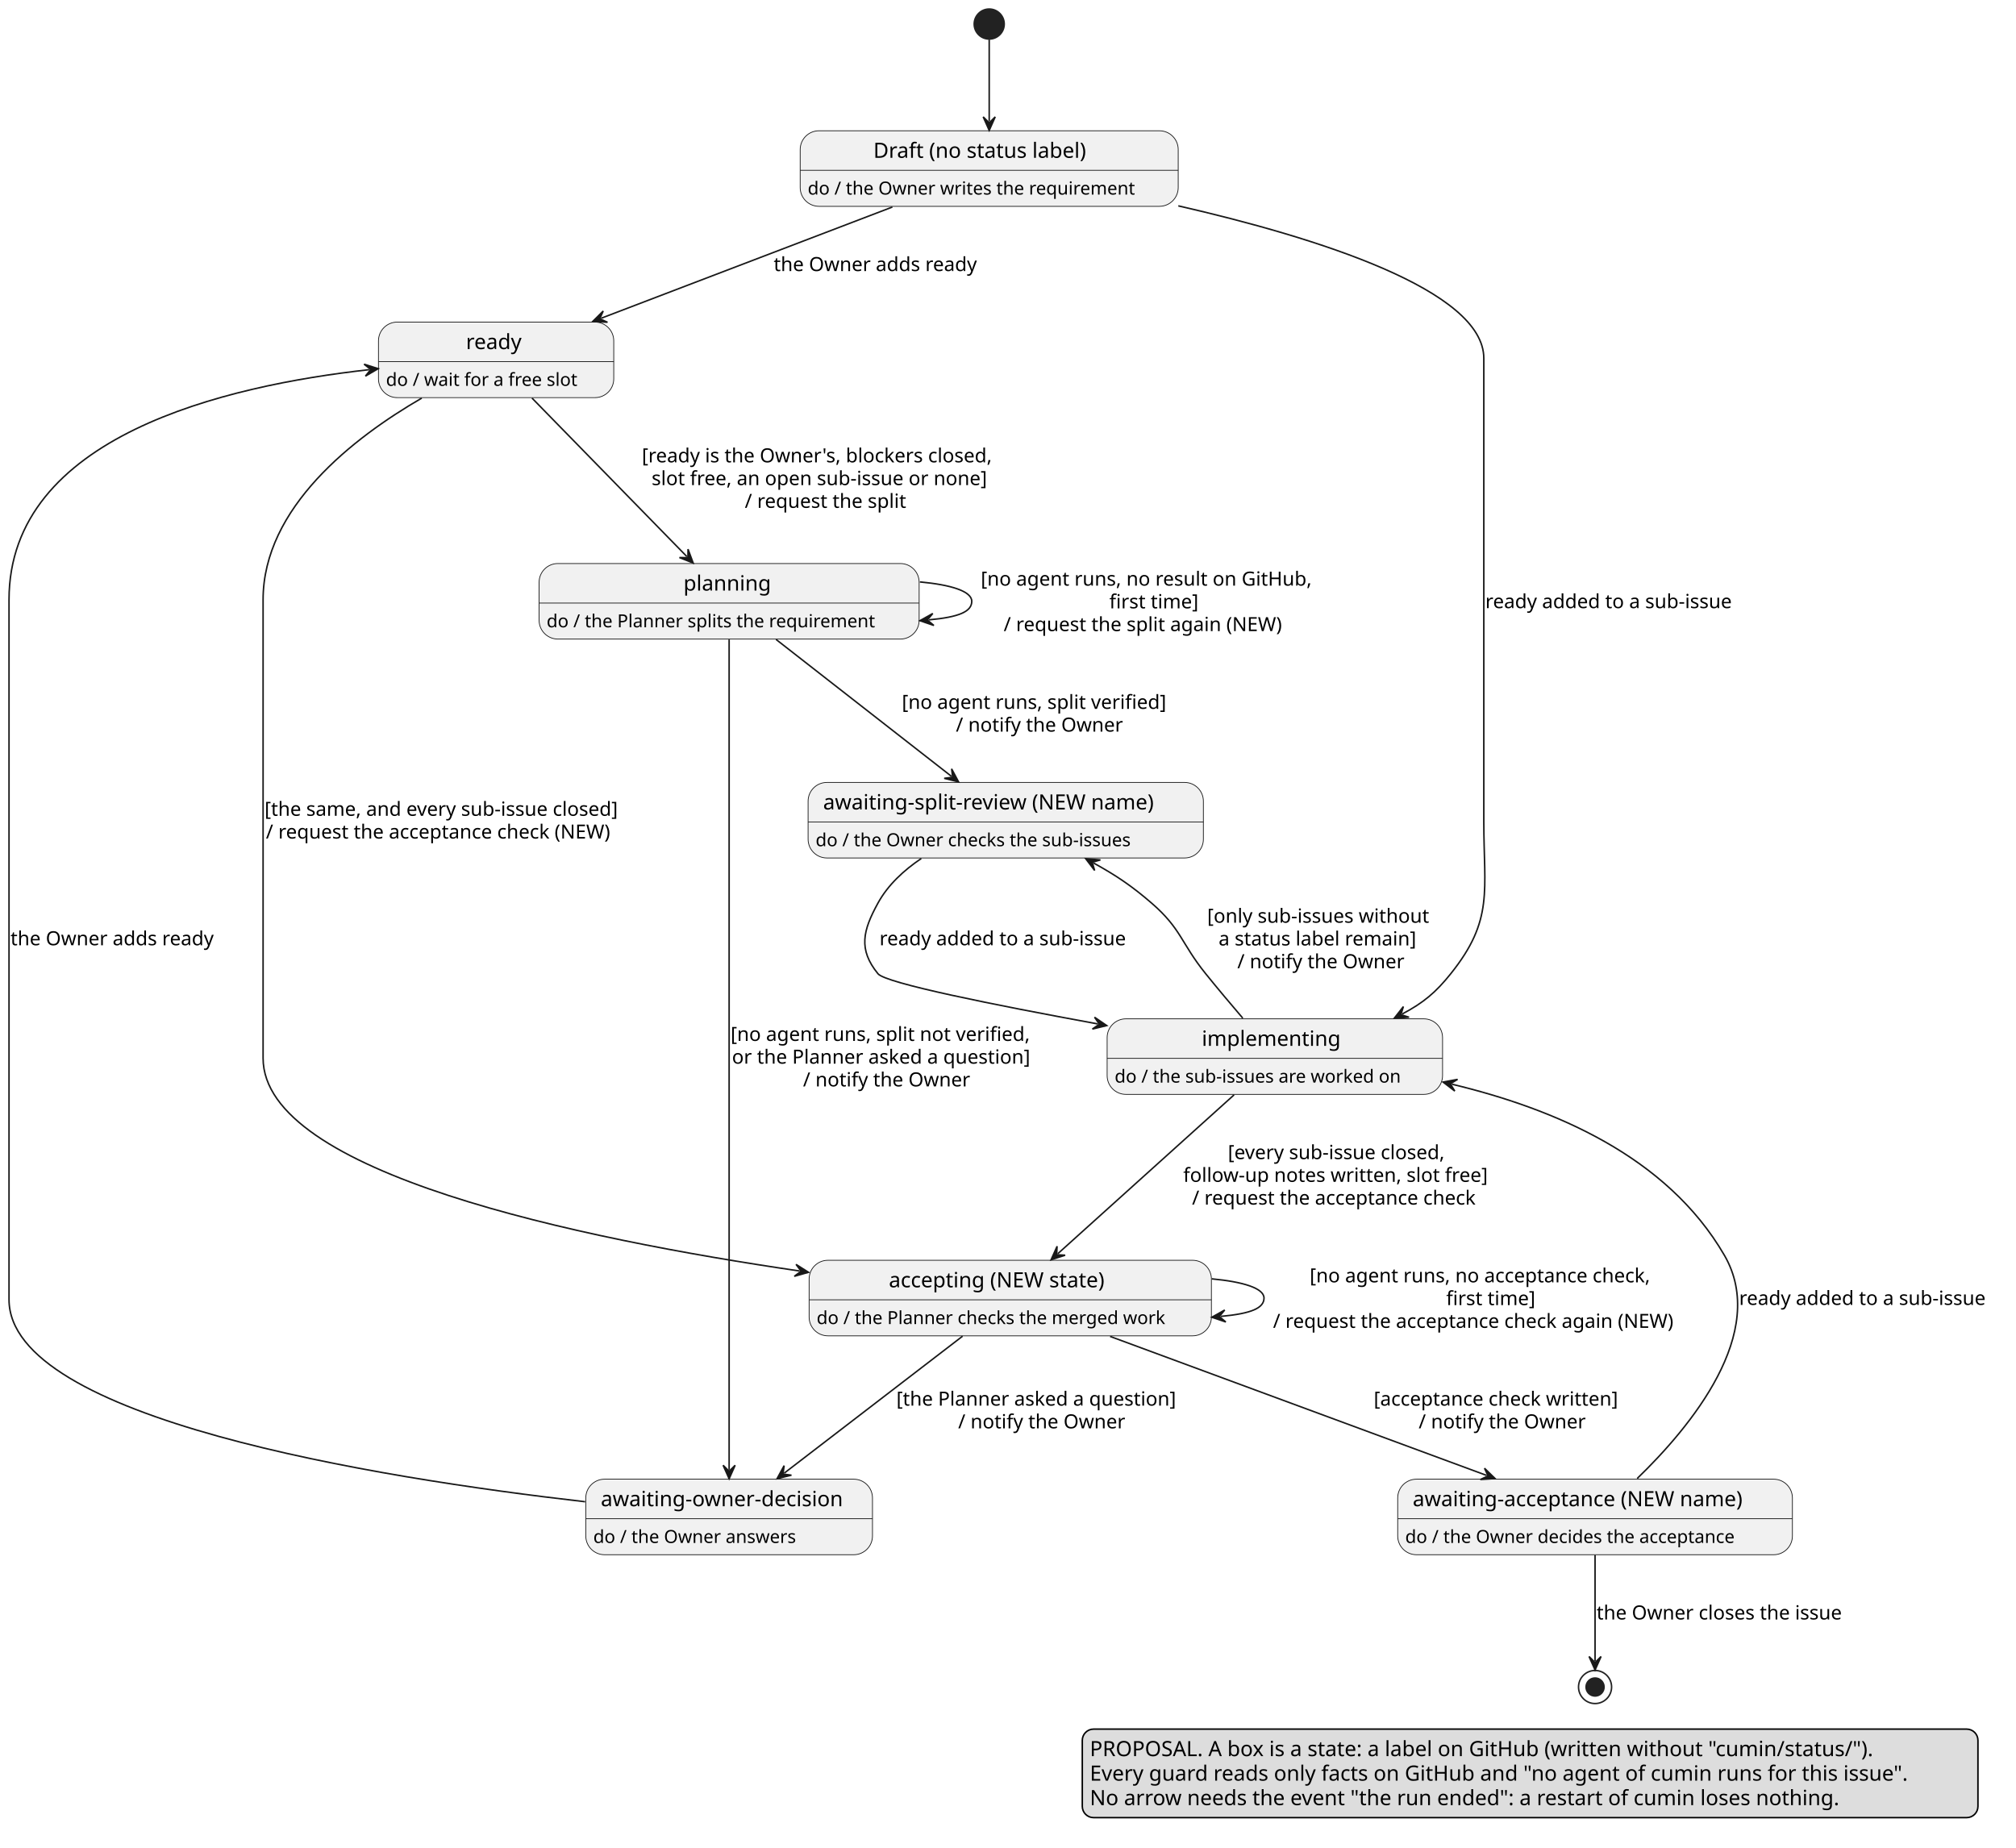
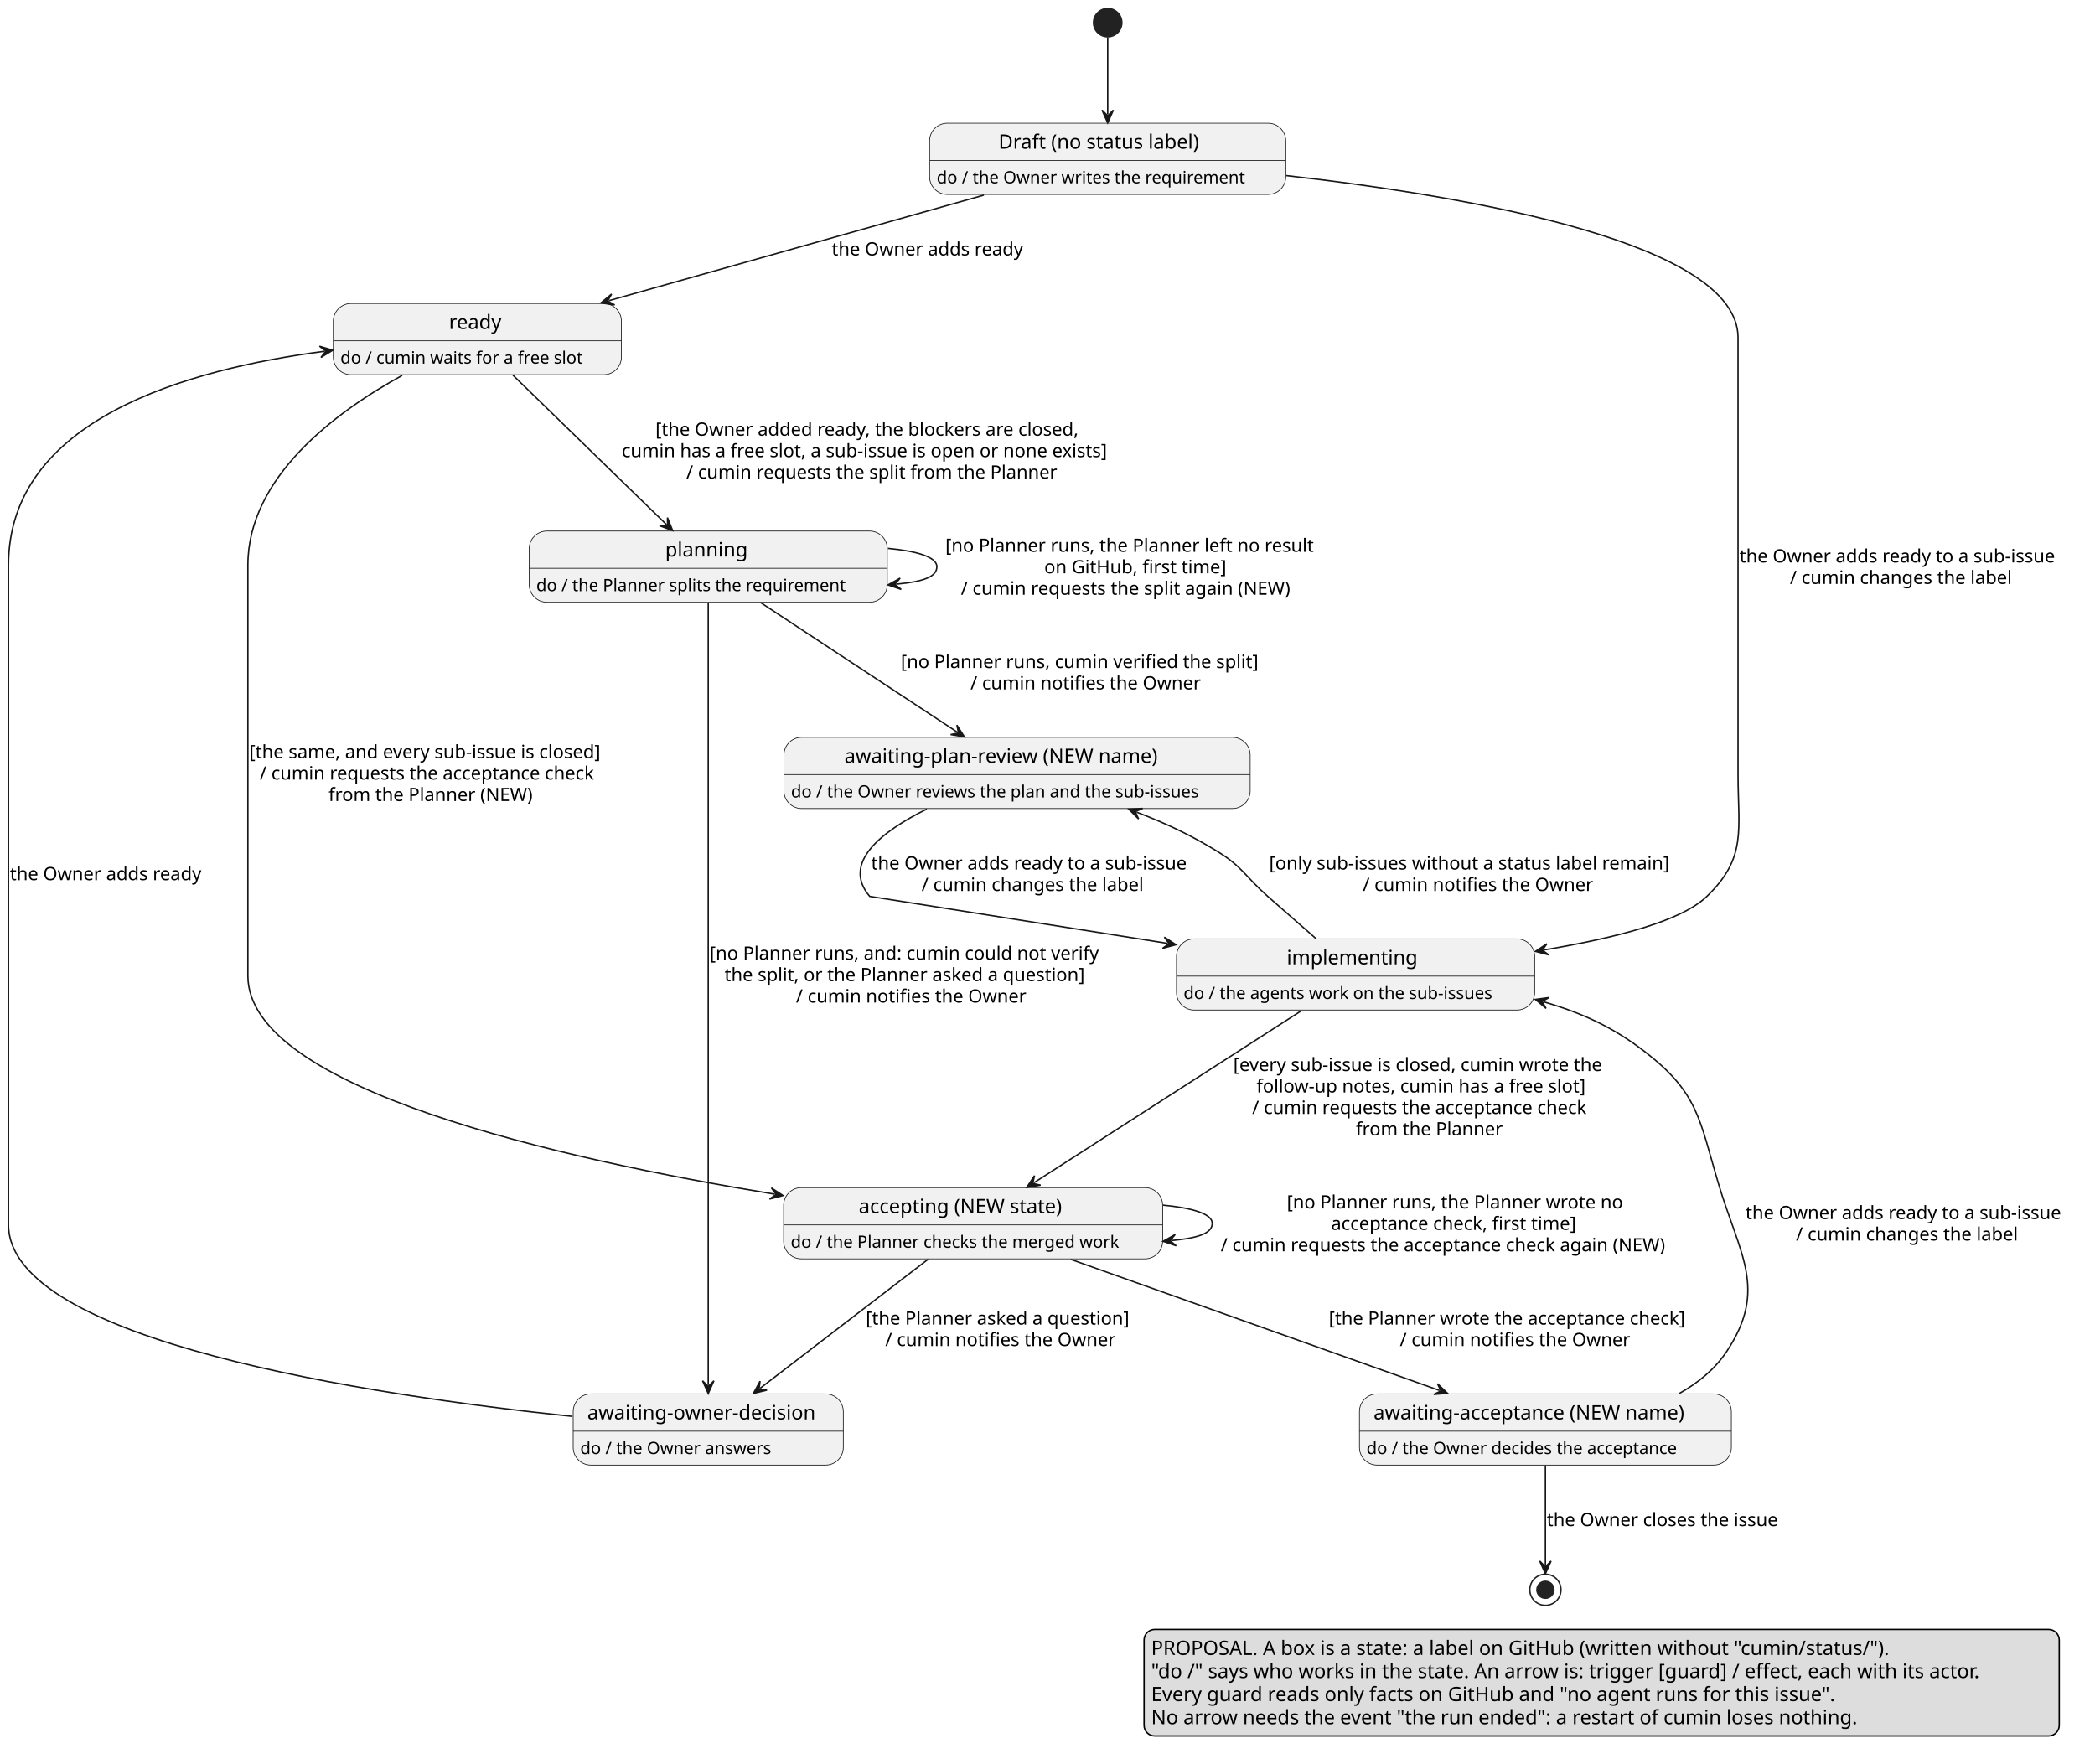
- <svg xmlns="http://www.w3.org/2000/svg" contentStyleType="text/css" data-diagram-type="STATE" height="1229px" preserveAspectRatio="none" style="width:1341px;height:1229px;background:#FFFFFF;" version="1.1" viewBox="0 0 1341 1229" width="1341px" zoomAndPan="magnify">
+ <svg xmlns="http://www.w3.org/2000/svg" contentStyleType="text/css" data-diagram-type="STATE" height="1245px" preserveAspectRatio="none" style="width:1479px;height:1245px;background:#FFFFFF;" version="1.1" viewBox="0 0 1479 1245" width="1479px" zoomAndPan="magnify">
  <defs />
  <g>
    <g id="Draft">
-       <rect fill="#F1F1F1" height="50.266" rx="12.5" ry="12.5" style="stroke:#181818;stroke-width:0.5;" width="251.451" x="532.27" y="87" />
-       <line style="stroke:#181818;stroke-width:0.5;" x1="532.27" x2="783.721" y1="113.297" y2="113.297" />
-       <text fill="#000000" font-family="sans-serif" font-size="14" lengthAdjust="spacing" textLength="154.123" x="580.934" y="104.995">Draft (no status label)</text>
-       <text fill="#000000" font-family="sans-serif" font-size="12" lengthAdjust="spacing" textLength="231.451" x="537.27" y="129.435">do / the Owner writes the requirement</text>
+       <rect fill="#F1F1F1" height="50.266" rx="12.5" ry="12.5" style="stroke:#181818;stroke-width:0.5;" width="251.451" x="656.27" y="87" />
+       <line style="stroke:#181818;stroke-width:0.5;" x1="656.27" x2="907.721" y1="113.297" y2="113.297" />
+       <text fill="#000000" font-family="sans-serif" font-size="14" lengthAdjust="spacing" textLength="154.123" x="704.934" y="104.995">Draft (no status label)</text>
+       <text fill="#000000" font-family="sans-serif" font-size="12" lengthAdjust="spacing" textLength="231.451" x="661.27" y="129.435">do / the Owner writes the requirement</text>
    </g>
    <g id="Ready">
-       <rect fill="#F1F1F1" height="50.266" rx="12.5" ry="12.5" style="stroke:#181818;stroke-width:0.5;" width="156.506" x="251.75" y="214.27" />
-       <line style="stroke:#181818;stroke-width:0.5;" x1="251.75" x2="408.256" y1="240.567" y2="240.567" />
-       <text fill="#000000" font-family="sans-serif" font-size="14" lengthAdjust="spacing" textLength="40.12" x="309.943" y="232.265">ready</text>
-       <text fill="#000000" font-family="sans-serif" font-size="12" lengthAdjust="spacing" textLength="136.506" x="256.75" y="256.705">do / wait for a free slot</text>
+       <rect fill="#F1F1F1" height="50.266" rx="12.5" ry="12.5" style="stroke:#181818;stroke-width:0.5;" width="203.404" x="235.3" y="214.27" />
+       <line style="stroke:#181818;stroke-width:0.5;" x1="235.3" x2="438.704" y1="240.567" y2="240.567" />
+       <text fill="#000000" font-family="sans-serif" font-size="14" lengthAdjust="spacing" textLength="40.12" x="316.942" y="232.265">ready</text>
+       <text fill="#000000" font-family="sans-serif" font-size="12" lengthAdjust="spacing" textLength="183.404" x="240.3" y="256.705">do / cumin waits for a free slot</text>
    </g>
    <g id="Planning">
-       <rect fill="#F1F1F1" height="50.266" rx="12.5" ry="12.5" style="stroke:#181818;stroke-width:0.5;" width="252.793" x="358.6" y="374.9" />
-       <line style="stroke:#181818;stroke-width:0.5;" x1="358.6" x2="611.393" y1="401.197" y2="401.197" />
-       <text fill="#000000" font-family="sans-serif" font-size="14" lengthAdjust="spacing" textLength="60.751" x="454.621" y="392.895">planning</text>
-       <text fill="#000000" font-family="sans-serif" font-size="12" lengthAdjust="spacing" textLength="232.793" x="363.6" y="417.336">do / the Planner splits the requirement</text>
+       <rect fill="#F1F1F1" height="50.266" rx="12.5" ry="12.5" style="stroke:#181818;stroke-width:0.5;" width="252.793" x="373.6" y="374.9" />
+       <line style="stroke:#181818;stroke-width:0.5;" x1="373.6" x2="626.393" y1="401.197" y2="401.197" />
+       <text fill="#000000" font-family="sans-serif" font-size="14" lengthAdjust="spacing" textLength="60.751" x="469.621" y="392.895">planning</text>
+       <text fill="#000000" font-family="sans-serif" font-size="12" lengthAdjust="spacing" textLength="232.793" x="378.6" y="417.336">do / the Planner splits the requirement</text>
    </g>
    <g id="PlanReview">
-       <rect fill="#F1F1F1" height="50.266" rx="12.5" ry="12.5" style="stroke:#181818;stroke-width:0.5;" width="262.935" x="537.53" y="520.53" />
-       <line style="stroke:#181818;stroke-width:0.5;" x1="537.53" x2="800.466" y1="546.827" y2="546.827" />
-       <text fill="#000000" font-family="sans-serif" font-size="14" lengthAdjust="spacing" textLength="242.935" x="547.53" y="538.525">awaiting-split-review  (NEW name)</text>
-       <text fill="#000000" font-family="sans-serif" font-size="12" lengthAdjust="spacing" textLength="224.725" x="542.53" y="562.966">do / the Owner checks the sub-issues</text>
+       <rect fill="#F1F1F1" height="50.266" rx="12.5" ry="12.5" style="stroke:#181818;stroke-width:0.5;" width="329.164" x="553.42" y="520.53" />
+       <line style="stroke:#181818;stroke-width:0.5;" x1="553.42" x2="882.584" y1="546.827" y2="546.827" />
+       <text fill="#000000" font-family="sans-serif" font-size="14" lengthAdjust="spacing" textLength="243.715" x="596.145" y="538.525">awaiting-plan-review  (NEW name)</text>
+       <text fill="#000000" font-family="sans-serif" font-size="12" lengthAdjust="spacing" textLength="309.164" x="558.42" y="562.966">do / the Owner reviews the plan and the sub-issues</text>
    </g>
    <g id="Implementing">
-       <rect fill="#F1F1F1" height="50.266" rx="12.5" ry="12.5" style="stroke:#181818;stroke-width:0.5;" width="223.121" x="736.44" y="677.8" />
-       <line style="stroke:#181818;stroke-width:0.5;" x1="736.44" x2="959.561" y1="704.097" y2="704.097" />
-       <text fill="#000000" font-family="sans-serif" font-size="14" lengthAdjust="spacing" textLength="97.18" x="799.411" y="695.795">implementing</text>
-       <text fill="#000000" font-family="sans-serif" font-size="12" lengthAdjust="spacing" textLength="203.121" x="741.44" y="720.236">do / the sub-issues are worked on</text>
+       <rect fill="#F1F1F1" height="50.266" rx="12.5" ry="12.5" style="stroke:#181818;stroke-width:0.5;" width="252.875" x="830.56" y="662.8" />
+       <line style="stroke:#181818;stroke-width:0.5;" x1="830.56" x2="1083.435" y1="689.097" y2="689.097" />
+       <text fill="#000000" font-family="sans-serif" font-size="14" lengthAdjust="spacing" textLength="97.18" x="908.408" y="680.795">implementing</text>
+       <text fill="#000000" font-family="sans-serif" font-size="12" lengthAdjust="spacing" textLength="232.875" x="835.56" y="705.236">do / the agents work on the sub-issues</text>
    </g>
    <g id="Accepting">
-       <rect fill="#F1F1F1" height="50.266" rx="12.5" ry="12.5" style="stroke:#181818;stroke-width:0.5;" width="267.588" x="538.21" y="838.43" />
-       <line style="stroke:#181818;stroke-width:0.5;" x1="538.21" x2="805.798" y1="864.727" y2="864.727" />
-       <text fill="#000000" font-family="sans-serif" font-size="14" lengthAdjust="spacing" textLength="161.513" x="591.248" y="856.425">accepting  (NEW state)</text>
-       <text fill="#000000" font-family="sans-serif" font-size="12" lengthAdjust="spacing" textLength="247.588" x="543.21" y="880.865">do / the Planner checks the merged work</text>
+       <rect fill="#F1F1F1" height="50.266" rx="12.5" ry="12.5" style="stroke:#181818;stroke-width:0.5;" width="267.588" x="553.21" y="838.43" />
+       <line style="stroke:#181818;stroke-width:0.5;" x1="553.21" x2="820.798" y1="864.727" y2="864.727" />
+       <text fill="#000000" font-family="sans-serif" font-size="14" lengthAdjust="spacing" textLength="161.513" x="606.248" y="856.425">accepting  (NEW state)</text>
+       <text fill="#000000" font-family="sans-serif" font-size="12" lengthAdjust="spacing" textLength="247.588" x="558.21" y="880.865">do / the Planner checks the merged work</text>
    </g>
    <g id="Acceptance">
-       <rect fill="#F1F1F1" height="50.266" rx="12.5" ry="12.5" style="stroke:#181818;stroke-width:0.5;" width="262.553" x="929.72" y="984.06" />
-       <line style="stroke:#181818;stroke-width:0.5;" x1="929.72" x2="1192.273" y1="1010.357" y2="1010.357" />
-       <text fill="#000000" font-family="sans-serif" font-size="14" lengthAdjust="spacing" textLength="242.553" x="939.72" y="1002.055">awaiting-acceptance  (NEW name)</text>
-       <text fill="#000000" font-family="sans-serif" font-size="12" lengthAdjust="spacing" textLength="235.834" x="934.72" y="1026.495">do / the Owner decides the acceptance</text>
+       <rect fill="#F1F1F1" height="50.266" rx="12.5" ry="12.5" style="stroke:#181818;stroke-width:0.5;" width="262.553" x="959.72" y="984.06" />
+       <line style="stroke:#181818;stroke-width:0.5;" x1="959.72" x2="1222.273" y1="1010.357" y2="1010.357" />
+       <text fill="#000000" font-family="sans-serif" font-size="14" lengthAdjust="spacing" textLength="242.553" x="969.72" y="1002.055">awaiting-acceptance  (NEW name)</text>
+       <text fill="#000000" font-family="sans-serif" font-size="12" lengthAdjust="spacing" textLength="235.834" x="964.72" y="1026.495">do / the Owner decides the acceptance</text>
    </g>
    <g id="Decision">
-       <rect fill="#F1F1F1" height="50.266" rx="12.5" ry="12.5" style="stroke:#181818;stroke-width:0.5;" width="190.707" x="389.65" y="984.06" />
-       <line style="stroke:#181818;stroke-width:0.5;" x1="389.65" x2="580.357" y1="1010.357" y2="1010.357" />
-       <text fill="#000000" font-family="sans-serif" font-size="14" lengthAdjust="spacing" textLength="170.707" x="399.65" y="1002.055">awaiting-owner-decision</text>
-       <text fill="#000000" font-family="sans-serif" font-size="12" lengthAdjust="spacing" textLength="142.728" x="394.65" y="1026.495">do / the Owner answers</text>
+       <rect fill="#F1F1F1" height="50.266" rx="12.5" ry="12.5" style="stroke:#181818;stroke-width:0.5;" width="190.707" x="404.65" y="984.06" />
+       <line style="stroke:#181818;stroke-width:0.5;" x1="404.65" x2="595.357" y1="1010.357" y2="1010.357" />
+       <text fill="#000000" font-family="sans-serif" font-size="14" lengthAdjust="spacing" textLength="170.707" x="414.65" y="1002.055">awaiting-owner-decision</text>
+       <text fill="#000000" font-family="sans-serif" font-size="12" lengthAdjust="spacing" textLength="142.728" x="409.65" y="1026.495">do / the Owner answers</text>
    </g>
-     <ellipse cx="658" cy="16" fill="#222222" rx="10" ry="10" style="stroke:#222222;stroke-width:1;" />
-     <ellipse cx="1061" cy="1122.33" fill="none" rx="11" ry="11" style="stroke:#222222;stroke-width:1;" />
-     <ellipse cx="1061" cy="1122.33" fill="#222222" rx="6" ry="6" style="stroke:#222222;stroke-width:1;" />
-     <g class="link" data-entity-1=".start." data-entity-2="Draft" data-source-line="31" data-uid="lnk3" id="link_.start._Draft">
-       <path d="M658,26.37 C658,40.32 658,61.03 658,80.75" fill="none" id="*start*-to-Draft" style="stroke:#181818;stroke-width:1;" />
-       <polygon fill="#181818" points="658,86.75,662,77.75,658,81.75,654,77.75,658,86.75" style="stroke:#181818;stroke-width:1;" />
+     <ellipse cx="782" cy="16" fill="#222222" rx="10" ry="10" style="stroke:#222222;stroke-width:1;" />
+     <ellipse cx="1091" cy="1122.33" fill="none" rx="11" ry="11" style="stroke:#222222;stroke-width:1;" />
+     <ellipse cx="1091" cy="1122.33" fill="#222222" rx="6" ry="6" style="stroke:#222222;stroke-width:1;" />
+     <g class="link" data-entity-1=".start." data-entity-2="Draft" data-source-line="32" data-uid="lnk3" id="link_.start._Draft">
+       <path d="M782,26.37 C782,40.32 782,61.03 782,80.75" fill="none" id="*start*-to-Draft" style="stroke:#181818;stroke-width:1;" />
+       <polygon fill="#181818" points="782,86.75,786,77.75,782,81.75,778,77.75,782,86.75" style="stroke:#181818;stroke-width:1;" />
    </g>
-     <g class="link" data-entity-1="Draft" data-entity-2="Ready" data-source-line="32" data-uid="lnk4" id="link_Draft_Ready">
-       <path d="M593.59,137.73 C535.94,159.75 457.475,189.72 399.865,211.72" fill="none" id="Draft-to-Ready" style="stroke:#181818;stroke-width:1;" />
-       <polygon fill="#181818" points="394.26,213.86,404.095,214.386,398.931,212.076,401.241,206.912,394.26,213.86" style="stroke:#181818;stroke-width:1;" />
-       <text fill="#000000" font-family="sans-serif" font-size="13" lengthAdjust="spacing" textLength="144.676" x="514.64" y="180.337">the Owner adds ready</text>
+     <g class="link" data-entity-1="Draft" data-entity-2="Ready" data-source-line="33" data-uid="lnk4" id="link_Draft_Ready">
+       <path d="M694.61,137.73 C616.4,159.75 508.115,190.234 429.966,212.234" fill="none" id="Draft-to-Ready" style="stroke:#181818;stroke-width:1;" />
+       <polygon fill="#181818" points="424.19,213.86,433.937,215.272,429.003,212.505,431.769,207.571,424.19,213.86" style="stroke:#181818;stroke-width:1;" />
+       <text fill="#000000" font-family="sans-serif" font-size="13" lengthAdjust="spacing" textLength="144.676" x="587.14" y="180.337">the Owner adds ready</text>
    </g>
-     <g class="link" data-entity-1="Draft" data-entity-2="Implementing" data-source-line="33" data-uid="lnk5" id="link_Draft_Implementing">
-       <path d="M783.79,136.95 C876.67,158.25 987,193.1 987,238.4 C987,238.4 987,238.4 987,546.67 C987,592.66 993.77,611.91 965,647.8 C955.06,660.2 946.933,667.073 932.723,674.593" fill="none" id="Draft-to-Implementing" style="stroke:#181818;stroke-width:1;" />
-       <polygon fill="#181818" points="927.42,677.4,937.246,676.726,931.839,675.061,933.504,669.655,927.42,677.4" style="stroke:#181818;stroke-width:1;" />
-       <text fill="#000000" font-family="sans-serif" font-size="13" lengthAdjust="spacing" textLength="176.871" x="988" y="404.597">ready added to a sub-issue</text>
+     <g class="link" data-entity-1="Draft" data-entity-2="Implementing" data-source-line="34" data-uid="lnk5" id="link_Draft_Implementing">
+       <path d="M908.03,123.96 C1039.61,138.84 1227,171.73 1227,238.4 C1227,238.4 1227,238.4 1227,546.67 C1227,586.18 1233.42,605.36 1205,632.8 C1186.85,650.32 1141.237,662.003 1089.827,670.663" fill="none" id="Draft-to-Implementing" style="stroke:#181818;stroke-width:1;" />
+       <polygon fill="#181818" points="1083.91,671.66,1093.449,674.109,1088.841,670.83,1092.12,666.221,1083.91,671.66" style="stroke:#181818;stroke-width:1;" />
+       <text fill="#000000" font-family="sans-serif" font-size="13" lengthAdjust="spacing" textLength="239.44" x="1228" y="397.097">the Owner adds ready to a sub-issue</text>
+       <text fill="#000000" font-family="sans-serif" font-size="13" lengthAdjust="spacing" textLength="168.2" x="1263.62" y="412.23">/ cumin changes the label</text>
    </g>
-     <g class="link" data-entity-1="Ready" data-entity-2="Planning" data-source-line="34" data-uid="lnk6" id="link_Ready_Planning">
-       <path d="M353.88,264.84 C383.01,294.65 427.757,340.448 456.897,370.278" fill="none" id="Ready-to-Planning" style="stroke:#181818;stroke-width:1;" />
-       <polygon fill="#181818" points="461.09,374.57,457.662,365.337,457.596,370.993,451.94,370.927,461.09,374.57" style="stroke:#181818;stroke-width:1;" />
-       <text fill="#000000" font-family="sans-serif" font-size="13" lengthAdjust="spacing" textLength="252.11" x="426.94" y="307.597">[ready is the Owner's, blockers closed,</text>
-       <text fill="#000000" font-family="sans-serif" font-size="13" lengthAdjust="spacing" textLength="239.078" x="433.456" y="322.73">slot free, an open sub-issue or none]</text>
-       <text fill="#000000" font-family="sans-serif" font-size="13" lengthAdjust="spacing" textLength="115.159" x="495.415" y="337.863">/ request the split</text>
+     <g class="link" data-entity-1="Ready" data-entity-2="Planning" data-source-line="35" data-uid="lnk6" id="link_Ready_Planning">
+       <path d="M362.11,264.84 C392.74,294.65 439.921,340.555 470.561,370.385" fill="none" id="Ready-to-Planning" style="stroke:#181818;stroke-width:1;" />
+       <polygon fill="#181818" points="474.86,374.57,471.202,365.426,471.277,371.082,465.621,371.158,474.86,374.57" style="stroke:#181818;stroke-width:1;" />
+       <text fill="#000000" font-family="sans-serif" font-size="13" lengthAdjust="spacing" textLength="323.007" x="462.725" y="307.597">[the Owner added ready, the blockers are closed,</text>
+       <text fill="#000000" font-family="sans-serif" font-size="13" lengthAdjust="spacing" textLength="370.678" x="438.89" y="322.73">cumin has a free slot, a sub-issue is open or none exists]</text>
+       <text fill="#000000" font-family="sans-serif" font-size="13" lengthAdjust="spacing" textLength="279.475" x="484.492" y="337.863">/ cumin requests the split from the Planner</text>
    </g>
-     <g class="link" data-entity-1="Ready" data-entity-2="Accepting" data-source-line="35" data-uid="lnk7" id="link_Ready_Accepting">
-       <path d="M280.53,264.85 C235.17,291.15 175,337.62 175,399.03 C175,399.03 175,399.03 175,703.93 C175,780.3 384.703,824.021 531.893,845.561" fill="none" id="Ready-to-Accepting" style="stroke:#181818;stroke-width:1;" />
-       <polygon fill="#181818" points="537.83,846.43,529.504,841.169,532.883,845.706,528.346,849.085,537.83,846.43" style="stroke:#181818;stroke-width:1;" />
-       <text fill="#000000" font-family="sans-serif" font-size="13" lengthAdjust="spacing" textLength="255.944" x="176" y="542.737">[the same, and every sub-issue closed]</text>
-       <text fill="#000000" font-family="sans-serif" font-size="13" lengthAdjust="spacing" textLength="254.167" x="176.889" y="557.87">/ request the acceptance check  (NEW)</text>
+     <g class="link" data-entity-1="Ready" data-entity-2="Accepting" data-source-line="36" data-uid="lnk7" id="link_Ready_Accepting">
+       <path d="M283.96,265 C236.71,290.99 175,336.84 175,399.03 C175,399.03 175,399.03 175,688.93 C175,768.77 395.189,818.211 546.889,843.041" fill="none" id="Ready-to-Accepting" style="stroke:#181818;stroke-width:1;" />
+       <polygon fill="#181818" points="552.81,844.01,544.574,838.609,547.876,843.202,543.282,846.504,552.81,844.01" style="stroke:#181818;stroke-width:1;" />
+       <text fill="#000000" font-family="sans-serif" font-size="13" lengthAdjust="spacing" textLength="270.461" x="176" y="535.237">[the same, and every sub-issue is closed]</text>
+       <text fill="#000000" font-family="sans-serif" font-size="13" lengthAdjust="spacing" textLength="255.773" x="183.344" y="550.37">/ cumin requests the acceptance check</text>
+       <text fill="#000000" font-family="sans-serif" font-size="13" lengthAdjust="spacing" textLength="158.577" x="231.942" y="565.503">from the Planner  (NEW)</text>
    </g>
-     <g class="link" data-entity-1="Planning" data-entity-2="PlanReview" data-source-line="36" data-uid="lnk8" id="link_Planning_PlanReview">
-       <path d="M516.21,425.4 C550.05,451.81 599.011,490.028 632.901,516.488" fill="none" id="Planning-to-PlanReview" style="stroke:#181818;stroke-width:1;" />
-       <polygon fill="#181818" points="637.63,520.18,632.998,511.488,633.689,517.103,628.074,517.794,637.63,520.18" style="stroke:#181818;stroke-width:1;" />
-       <text fill="#000000" font-family="sans-serif" font-size="13" lengthAdjust="spacing" textLength="189.579" x="599.89" y="471.597">[no agent runs, split verified]</text>
-       <text fill="#000000" font-family="sans-serif" font-size="13" lengthAdjust="spacing" textLength="117.73" x="635.815" y="486.73">/ notify the Owner</text>
+     <g class="link" data-entity-1="Planning" data-entity-2="PlanReview" data-source-line="37" data-uid="lnk8" id="link_Planning_PlanReview">
+       <path d="M536.98,425.4 C577.07,451.81 635.67,490.419 675.83,516.879" fill="none" id="Planning-to-PlanReview" style="stroke:#181818;stroke-width:1;" />
+       <polygon fill="#181818" points="680.84,520.18,675.525,511.888,676.665,517.429,671.124,518.568,680.84,520.18" style="stroke:#181818;stroke-width:1;" />
+       <text fill="#000000" font-family="sans-serif" font-size="13" lengthAdjust="spacing" textLength="270.766" x="635.94" y="471.597">[no Planner runs, cumin verified the split]</text>
+       <text fill="#000000" font-family="sans-serif" font-size="13" lengthAdjust="spacing" textLength="172.453" x="685.096" y="486.73">/ cumin notifies the Owner</text>
    </g>
-     <g class="link" data-entity-1="Planning" data-entity-2="Planning" data-source-line="37" data-uid="lnk9" id="link_Planning_Planning">
-       <path d="M611.87,387.14 C632.35,389.01 646.4,393.3 646.4,400.03 C646.4,406.76 638.325,410.514 617.845,412.384" fill="none" id="Planning-to-Planning" style="stroke:#181818;stroke-width:1;" />
-       <polygon fill="#181818" points="611.87,412.93,621.196,416.095,616.849,412.475,620.469,408.128,611.87,412.93" style="stroke:#181818;stroke-width:1;" />
-       <text fill="#000000" font-family="sans-serif" font-size="13" lengthAdjust="spacing" textLength="234.971" x="652.4" y="389.597">[no agent runs, no result on GitHub,</text>
-       <text fill="#000000" font-family="sans-serif" font-size="13" lengthAdjust="spacing" textLength="63.978" x="737.897" y="404.73">first time]</text>
-       <text fill="#000000" font-family="sans-serif" font-size="13" lengthAdjust="spacing" textLength="204.528" x="667.622" y="419.863">/ request the split again  (NEW)</text>
+     <g class="link" data-entity-1="Planning" data-entity-2="Planning" data-source-line="38" data-uid="lnk9" id="link_Planning_Planning">
+       <path d="M626.87,387.14 C647.35,389.01 661.4,393.3 661.4,400.03 C661.4,406.76 653.325,410.514 632.845,412.384" fill="none" id="Planning-to-Planning" style="stroke:#181818;stroke-width:1;" />
+       <polygon fill="#181818" points="626.87,412.93,636.196,416.095,631.849,412.475,635.469,408.128,626.87,412.93" style="stroke:#181818;stroke-width:1;" />
+       <text fill="#000000" font-family="sans-serif" font-size="13" lengthAdjust="spacing" textLength="277.272" x="667.4" y="389.597">[no Planner runs, the Planner left no result</text>
+       <text fill="#000000" font-family="sans-serif" font-size="13" lengthAdjust="spacing" textLength="137.617" x="737.227" y="404.73">on GitHub, first time]</text>
+       <text fill="#000000" font-family="sans-serif" font-size="13" lengthAdjust="spacing" textLength="255.334" x="678.369" y="419.863">/ cumin requests the split again  (NEW)</text>
    </g>
-     <g class="link" data-entity-1="Planning" data-entity-2="Decision" data-source-line="38" data-uid="lnk10" id="link_Planning_Decision">
-       <path d="M485,425.43 C485,454.01 485,502.77 485,544.67 C485,544.67 485,544.67 485,864.56 C485,906.46 485,949.22 485,977.8" fill="none" id="Planning-to-Decision" style="stroke:#181818;stroke-width:1;" />
-       <polygon fill="#181818" points="485,983.8,489,974.8,485,978.8,481,974.8,485,983.8" style="stroke:#181818;stroke-width:1;" />
-       <text fill="#000000" font-family="sans-serif" font-size="13" lengthAdjust="spacing" textLength="214.062" x="486" y="692.497">[no agent runs, split not verified,</text>
-       <text fill="#000000" font-family="sans-serif" font-size="13" lengthAdjust="spacing" textLength="212.253" x="486.904" y="707.63">or the Planner asked a question]</text>
-       <text fill="#000000" font-family="sans-serif" font-size="13" lengthAdjust="spacing" textLength="117.73" x="534.166" y="722.763">/ notify the Owner</text>
+     <g class="link" data-entity-1="Planning" data-entity-2="Decision" data-source-line="39" data-uid="lnk10" id="link_Planning_Decision">
+       <path d="M500,425.43 C500,454.01 500,502.77 500,544.67 C500,544.67 500,544.67 500,864.56 C500,906.46 500,949.22 500,977.8" fill="none" id="Planning-to-Decision" style="stroke:#181818;stroke-width:1;" />
+       <polygon fill="#181818" points="500,983.8,504,974.8,500,978.8,496,974.8,500,983.8" style="stroke:#181818;stroke-width:1;" />
+       <text fill="#000000" font-family="sans-serif" font-size="13" lengthAdjust="spacing" textLength="294.309" x="501" y="677.497">[no Planner runs, and: cumin could not verify</text>
+       <text fill="#000000" font-family="sans-serif" font-size="13" lengthAdjust="spacing" textLength="273.33" x="511.49" y="692.63">the split, or the Planner asked a question]</text>
+       <text fill="#000000" font-family="sans-serif" font-size="13" lengthAdjust="spacing" textLength="172.453" x="561.928" y="707.763">/ cumin notifies the Owner</text>
    </g>
-     <g class="link" data-entity-1="PlanReview" data-entity-2="Implementing" data-source-line="39" data-uid="lnk11" id="link_PlanReview_Implementing">
-       <path d="M612.82,571.14 C601.29,578.89 590.65,588.68 584,600.8 C573.95,619.11 570.8,631.61 584,647.8 C589.14,654.1 660.628,668.438 730.288,681.208" fill="none" id="PlanReview-to-Implementing" style="stroke:#181818;stroke-width:1;" />
-       <polygon fill="#181818" points="736.19,682.29,728.059,676.733,731.272,681.388,726.616,684.602,736.19,682.29" style="stroke:#181818;stroke-width:1;" />
-       <text fill="#000000" font-family="sans-serif" font-size="13" lengthAdjust="spacing" textLength="176.871" x="585" y="628.867">ready added to a sub-issue</text>
+     <g class="link" data-entity-1="PlanReview" data-entity-2="Implementing" data-source-line="40" data-uid="lnk11" id="link_PlanReview_Implementing">
+       <path d="M654.29,571.16 C622.17,587.11 593.9,609.27 614,632.8 C614,632.8 726.623,650.575 824.323,665.995" fill="none" id="PlanReview-to-Implementing" style="stroke:#181818;stroke-width:1;" />
+       <polygon fill="#181818" points="830.25,666.93,821.984,661.576,825.311,666.15,820.736,669.478,830.25,666.93" style="stroke:#181818;stroke-width:1;" />
+       <text fill="#000000" font-family="sans-serif" font-size="13" lengthAdjust="spacing" textLength="239.44" x="615" y="613.867">the Owner adds ready to a sub-issue</text>
+       <text fill="#000000" font-family="sans-serif" font-size="13" lengthAdjust="spacing" textLength="168.2" x="650.62" y="629">/ cumin changes the label</text>
    </g>
-     <g class="link" data-entity-1="Implementing" data-entity-2="PlanReview" data-source-line="41" data-uid="lnk13" id="link_Implementing_PlanReview">
-       <path d="M826.67,677.36 C818.81,668.17 809.9,657.59 802,647.8 C785.48,627.32 785.9,618.01 766,600.8 C752.95,589.51 742.419,582.379 727.419,574.139" fill="none" id="Implementing-to-PlanReview" style="stroke:#181818;stroke-width:1;" />
-       <polygon fill="#181818" points="722.16,571.25,728.122,579.089,726.542,573.657,731.974,572.077,722.16,571.25" style="stroke:#181818;stroke-width:1;" />
-       <text fill="#000000" font-family="sans-serif" font-size="13" lengthAdjust="spacing" textLength="157.828" x="803" y="613.867">[only sub-issues without</text>
-       <text fill="#000000" font-family="sans-serif" font-size="13" lengthAdjust="spacing" textLength="142.644" x="810.592" y="629">a status label remain]</text>
-       <text fill="#000000" font-family="sans-serif" font-size="13" lengthAdjust="spacing" textLength="117.73" x="823.049" y="644.133">/ notify the Owner</text>
+     <g class="link" data-entity-1="Implementing" data-entity-2="PlanReview" data-source-line="42" data-uid="lnk13" id="link_Implementing_PlanReview">
+       <path d="M928.87,662.46 C918.24,653.19 906.04,642.53 895,632.8 C878.94,618.65 877.29,611.93 859,600.8 C839.85,589.15 823.361,581.39 802.442,573.36" fill="none" id="Implementing-to-PlanReview" style="stroke:#181818;stroke-width:1;" />
+       <polygon fill="#181818" points="796.84,571.21,803.809,578.169,801.508,573.002,806.676,570.701,796.84,571.21" style="stroke:#181818;stroke-width:1;" />
+       <text fill="#000000" font-family="sans-serif" font-size="13" lengthAdjust="spacing" textLength="304.605" x="896" y="613.867">[only sub-issues without a status label remain]</text>
+       <text fill="#000000" font-family="sans-serif" font-size="13" lengthAdjust="spacing" textLength="172.453" x="962.076" y="629">/ cumin notifies the Owner</text>
    </g>
-     <g class="link" data-entity-1="Implementing" data-entity-2="Accepting" data-source-line="40" data-uid="lnk12" id="link_Implementing_Accepting">
-       <path d="M820.89,728.37 C787.81,758.18 736.687,804.263 703.606,834.083" fill="none" id="Implementing-to-Accepting" style="stroke:#181818;stroke-width:1;" />
-       <polygon fill="#181818" points="699.15,838.1,708.513,835.045,702.864,834.752,703.157,829.103,699.15,838.1" style="stroke:#181818;stroke-width:1;" />
-       <text fill="#000000" font-family="sans-serif" font-size="13" lengthAdjust="spacing" textLength="157.282" x="816.754" y="771.127">[every sub-issue closed,</text>
-       <text fill="#000000" font-family="sans-serif" font-size="13" lengthAdjust="spacing" textLength="216.69" x="787.05" y="786.26">follow-up notes written, slot free]</text>
-       <text fill="#000000" font-family="sans-serif" font-size="13" lengthAdjust="spacing" textLength="204.966" x="792.912" y="801.393">/ request the acceptance check</text>
+     <g class="link" data-entity-1="Implementing" data-entity-2="Accepting" data-source-line="41" data-uid="lnk12" id="link_Implementing_Accepting">
+       <path d="M918.89,713.44 C867.43,746.53 781.327,801.905 729.966,834.935" fill="none" id="Implementing-to-Accepting" style="stroke:#181818;stroke-width:1;" />
+       <polygon fill="#181818" points="724.92,838.18,734.653,836.676,729.125,835.476,730.326,829.947,724.92,838.18" style="stroke:#181818;stroke-width:1;" />
+       <text fill="#000000" font-family="sans-serif" font-size="13" lengthAdjust="spacing" textLength="282.458" x="870.67" y="756.127">[every sub-issue is closed, cumin wrote the</text>
+       <text fill="#000000" font-family="sans-serif" font-size="13" lengthAdjust="spacing" textLength="249.78" x="887.009" y="771.26">follow-up notes, cumin has a free slot]</text>
+       <text fill="#000000" font-family="sans-serif" font-size="13" lengthAdjust="spacing" textLength="255.773" x="884.013" y="786.393">/ cumin requests the acceptance check</text>
+       <text fill="#000000" font-family="sans-serif" font-size="13" lengthAdjust="spacing" textLength="109.376" x="957.211" y="801.525">from the Planner</text>
    </g>
-     <g class="link" data-entity-1="Accepting" data-entity-2="Acceptance" data-source-line="42" data-uid="lnk14" id="link_Accepting_Acceptance">
-       <path d="M738.43,889.09 C809.93,915.49 917.371,955.162 988.891,981.572" fill="none" id="Accepting-to-Acceptance" style="stroke:#181818;stroke-width:1;" />
-       <polygon fill="#181818" points="994.52,983.65,987.463,976.78,989.83,981.918,984.692,984.285,994.52,983.65" style="stroke:#181818;stroke-width:1;" />
-       <text fill="#000000" font-family="sans-serif" font-size="13" lengthAdjust="spacing" textLength="177.449" x="913.78" y="935.127">[acceptance check written]</text>
-       <text fill="#000000" font-family="sans-serif" font-size="13" lengthAdjust="spacing" textLength="117.73" x="943.639" y="950.26">/ notify the Owner</text>
+     <g class="link" data-entity-1="Accepting" data-entity-2="Acceptance" data-source-line="43" data-uid="lnk14" id="link_Accepting_Acceptance">
+       <path d="M755.99,889.09 C830.25,915.49 942.027,955.23 1016.307,981.64" fill="none" id="Accepting-to-Acceptance" style="stroke:#181818;stroke-width:1;" />
+       <polygon fill="#181818" points="1021.96,983.65,1014.82,976.866,1017.249,981.975,1012.14,984.404,1021.96,983.65" style="stroke:#181818;stroke-width:1;" />
+       <text fill="#000000" font-family="sans-serif" font-size="13" lengthAdjust="spacing" textLength="272.759" x="938.07" y="935.127">[the Planner wrote the acceptance check]</text>
+       <text fill="#000000" font-family="sans-serif" font-size="13" lengthAdjust="spacing" textLength="172.453" x="988.223" y="950.26">/ cumin notifies the Owner</text>
    </g>
-     <g class="link" data-entity-1="Accepting" data-entity-2="Accepting" data-source-line="43" data-uid="lnk15" id="link_Accepting_Accepting">
-       <path d="M806.06,850.79 C826.73,852.72 840.79,856.98 840.79,863.56 C840.79,870.15 832.704,873.855 812.034,875.775" fill="none" id="Accepting-to-Accepting" style="stroke:#181818;stroke-width:1;" />
-       <polygon fill="#181818" points="806.06,876.33,815.391,879.48,811.039,875.867,814.652,871.515,806.06,876.33" style="stroke:#181818;stroke-width:1;" />
-       <text fill="#000000" font-family="sans-serif" font-size="13" lengthAdjust="spacing" textLength="245.553" x="871.181" y="853.127">[no agent runs, no acceptance check,</text>
-       <text fill="#000000" font-family="sans-serif" font-size="13" lengthAdjust="spacing" textLength="63.978" x="961.968" y="868.26">first time]</text>
-       <text fill="#000000" font-family="sans-serif" font-size="13" lengthAdjust="spacing" textLength="294.334" x="846.79" y="883.393">/ request the acceptance check again  (NEW)</text>
+     <g class="link" data-entity-1="Accepting" data-entity-2="Accepting" data-source-line="44" data-uid="lnk15" id="link_Accepting_Accepting">
+       <path d="M821.06,850.79 C841.73,852.72 855.79,856.98 855.79,863.56 C855.79,870.15 847.704,873.855 827.034,875.775" fill="none" id="Accepting-to-Accepting" style="stroke:#181818;stroke-width:1;" />
+       <polygon fill="#181818" points="821.06,876.33,830.391,879.48,826.039,875.867,829.652,871.515,821.06,876.33" style="stroke:#181818;stroke-width:1;" />
+       <text fill="#000000" font-family="sans-serif" font-size="13" lengthAdjust="spacing" textLength="251.818" x="908.452" y="853.127">[no Planner runs, the Planner wrote no</text>
+       <text fill="#000000" font-family="sans-serif" font-size="13" lengthAdjust="spacing" textLength="189.395" x="939.663" y="868.26">acceptance check, first time]</text>
+       <text fill="#000000" font-family="sans-serif" font-size="13" lengthAdjust="spacing" textLength="345.141" x="861.79" y="883.393">/ cumin requests the acceptance check again  (NEW)</text>
    </g>
-     <g class="link" data-entity-1="Accepting" data-entity-2="Decision" data-source-line="44" data-uid="lnk16" id="link_Accepting_Decision">
-       <path d="M640.28,888.93 C605.89,915.34 556.088,953.595 521.638,980.055" fill="none" id="Accepting-to-Decision" style="stroke:#181818;stroke-width:1;" />
-       <polygon fill="#181818" points="516.88,983.71,526.454,981.4,520.845,980.664,521.581,975.056,516.88,983.71" style="stroke:#181818;stroke-width:1;" />
-       <text fill="#000000" font-family="sans-serif" font-size="13" lengthAdjust="spacing" textLength="199.894" x="596.25" y="935.127">[the Planner asked a question]</text>
-       <text fill="#000000" font-family="sans-serif" font-size="13" lengthAdjust="spacing" textLength="117.73" x="637.332" y="950.26">/ notify the Owner</text>
+     <g class="link" data-entity-1="Accepting" data-entity-2="Decision" data-source-line="45" data-uid="lnk16" id="link_Accepting_Decision">
+       <path d="M655.28,888.93 C620.89,915.34 571.088,953.595 536.638,980.055" fill="none" id="Accepting-to-Decision" style="stroke:#181818;stroke-width:1;" />
+       <polygon fill="#181818" points="531.88,983.71,541.454,981.4,535.845,980.664,536.581,975.056,531.88,983.71" style="stroke:#181818;stroke-width:1;" />
+       <text fill="#000000" font-family="sans-serif" font-size="13" lengthAdjust="spacing" textLength="199.894" x="611.25" y="935.127">[the Planner asked a question]</text>
+       <text fill="#000000" font-family="sans-serif" font-size="13" lengthAdjust="spacing" textLength="172.453" x="624.971" y="950.26">/ cumin notifies the Owner</text>
    </g>
-     <g class="link" data-entity-1="Acceptance" data-entity-2="Implementing" data-source-line="45" data-uid="lnk17" id="link_Acceptance_Implementing">
-       <path d="M1089.04,983.59 C1124.3,949.53 1176.84,886.43 1147,835.06 C1108.64,769.02 1033.655,737.57 965.705,721.27" fill="none" id="Acceptance-to-Implementing" style="stroke:#181818;stroke-width:1;" />
-       <polygon fill="#181818" points="959.87,719.87,967.689,725.859,964.732,721.036,969.555,718.08,959.87,719.87" style="stroke:#181818;stroke-width:1;" />
-       <text fill="#000000" font-family="sans-serif" font-size="13" lengthAdjust="spacing" textLength="176.871" x="1156.82" y="868.127">ready added to a sub-issue</text>
+     <g class="link" data-entity-1="Acceptance" data-entity-2="Implementing" data-source-line="46" data-uid="lnk17" id="link_Acceptance_Implementing">
+       <path d="M1185.56,983.71 C1198.78,976.29 1210.67,966.63 1219,954.06 C1248.26,909.92 1228.02,885.85 1213,835.06 C1199.74,790.23 1198.89,771.78 1162,743.06 C1139.41,725.49 1117.403,715.261 1089.673,707.221" fill="none" id="Acceptance-to-Implementing" style="stroke:#181818;stroke-width:1;" />
+       <polygon fill="#181818" points="1083.91,705.55,1091.44,711.898,1088.712,706.942,1093.668,704.215,1083.91,705.55" style="stroke:#181818;stroke-width:1;" />
+       <text fill="#000000" font-family="sans-serif" font-size="13" lengthAdjust="spacing" textLength="239.44" x="1232.31" y="860.627">the Owner adds ready to a sub-issue</text>
+       <text fill="#000000" font-family="sans-serif" font-size="13" lengthAdjust="spacing" textLength="168.2" x="1267.93" y="875.76">/ cumin changes the label</text>
    </g>
-     <g class="link" data-entity-1="Acceptance" data-entity-2=".end." data-source-line="46" data-uid="lnk19" id="link_Acceptance_.end.">
-       <path d="M1061,1034.59 C1061,1058.48 1061,1087.75 1061,1105.03" fill="none" id="Acceptance-to-*end*" style="stroke:#181818;stroke-width:1;" />
-       <polygon fill="#181818" points="1061,1111.03,1065,1102.03,1061,1106.03,1057,1102.03,1061,1111.03" style="stroke:#181818;stroke-width:1;" />
-       <text fill="#000000" font-family="sans-serif" font-size="13" lengthAdjust="spacing" textLength="175.297" x="1062" y="1077.397">the Owner closes the issue</text>
+     <g class="link" data-entity-1="Acceptance" data-entity-2=".end." data-source-line="47" data-uid="lnk19" id="link_Acceptance_.end.">
+       <path d="M1091,1034.59 C1091,1058.48 1091,1087.75 1091,1105.03" fill="none" id="Acceptance-to-*end*" style="stroke:#181818;stroke-width:1;" />
+       <polygon fill="#181818" points="1091,1111.03,1095,1102.03,1091,1106.03,1087,1102.03,1091,1111.03" style="stroke:#181818;stroke-width:1;" />
+       <text fill="#000000" font-family="sans-serif" font-size="13" lengthAdjust="spacing" textLength="175.297" x="1092" y="1077.397">the Owner closes the issue</text>
    </g>
-     <g class="link" data-entity-1="Decision" data-entity-2="Ready" data-source-line="47" data-uid="lnk20" id="link_Decision_Ready">
-       <path d="M389.22,999.07 C249.43,983.05 6,943.79 6,864.56 C6,399.03 6,399.03 6,399.03 C6,290.06 149.717,256.604 245.607,245.924" fill="none" id="Decision-to-Ready" style="stroke:#181818;stroke-width:1;" />
-       <polygon fill="#181818" points="251.57,245.26,242.183,242.281,246.601,245.814,243.068,250.232,251.57,245.26" style="stroke:#181818;stroke-width:1;" />
-       <text fill="#000000" font-family="sans-serif" font-size="13" lengthAdjust="spacing" textLength="144.676" x="7" y="628.867">the Owner adds ready</text>
+     <g class="link" data-entity-1="Decision" data-entity-2="Ready" data-source-line="48" data-uid="lnk20" id="link_Decision_Ready">
+       <path d="M404.17,999.94 C260.51,984.88 6,946.62 6,864.56 C6,399.03 6,399.03 6,399.03 C6,296.12 131.78,260.697 229.041,247.997" fill="none" id="Decision-to-Ready" style="stroke:#181818;stroke-width:1;" />
+       <polygon fill="#181818" points="234.99,247.22,225.548,244.419,230.032,247.867,226.584,252.352,234.99,247.22" style="stroke:#181818;stroke-width:1;" />
+       <text fill="#000000" font-family="sans-serif" font-size="13" lengthAdjust="spacing" textLength="144.676" x="7" y="621.367">the Owner adds ready</text>
    </g>
-     <g class="legend" data-source-line="49">
-       <rect fill="#DDDDDD" height="58.891" rx="7.5" ry="7.5" style="stroke:#000000;stroke-width:1;" width="595.771" x="719.92" y="1150.33" />
-       <text fill="#000000" font-family="sans-serif" font-size="14" lengthAdjust="spacing" textLength="562.283" x="724.92" y="1168.325">PROPOSAL. A box is a state: a label on GitHub (written without "cumin/status/").</text>
-       <text fill="#000000" font-family="sans-serif" font-size="14" lengthAdjust="spacing" textLength="585.771" x="724.92" y="1184.622">Every guard reads only facts on GitHub and "no agent of cumin runs for this issue".</text>
-       <text fill="#000000" font-family="sans-serif" font-size="14" lengthAdjust="spacing" textLength="535.65" x="724.92" y="1200.919">No arrow needs the event "the run ended": a restart of cumin loses nothing.</text>
+     <g class="legend" data-source-line="50">
+       <rect fill="#DDDDDD" height="75.188" rx="7.5" ry="7.5" style="stroke:#000000;stroke-width:1;" width="646.07" x="807.68" y="1150.33" />
+       <text fill="#000000" font-family="sans-serif" font-size="14" lengthAdjust="spacing" textLength="562.283" x="812.68" y="1168.325">PROPOSAL. A box is a state: a label on GitHub (written without "cumin/status/").</text>
+       <text fill="#000000" font-family="sans-serif" font-size="14" lengthAdjust="spacing" textLength="636.07" x="812.68" y="1184.622">"do /" says who works in the state. An arrow is: trigger [guard] / effect, each with its actor.</text>
+       <text fill="#000000" font-family="sans-serif" font-size="14" lengthAdjust="spacing" textLength="520.406" x="812.68" y="1200.919">Every guard reads only facts on GitHub and "no agent runs for this issue".</text>
+       <text fill="#000000" font-family="sans-serif" font-size="14" lengthAdjust="spacing" textLength="535.65" x="812.68" y="1217.216">No arrow needs the event "the run ended": a restart of cumin loses nothing.</text>
    </g>
  </g>
</svg>
